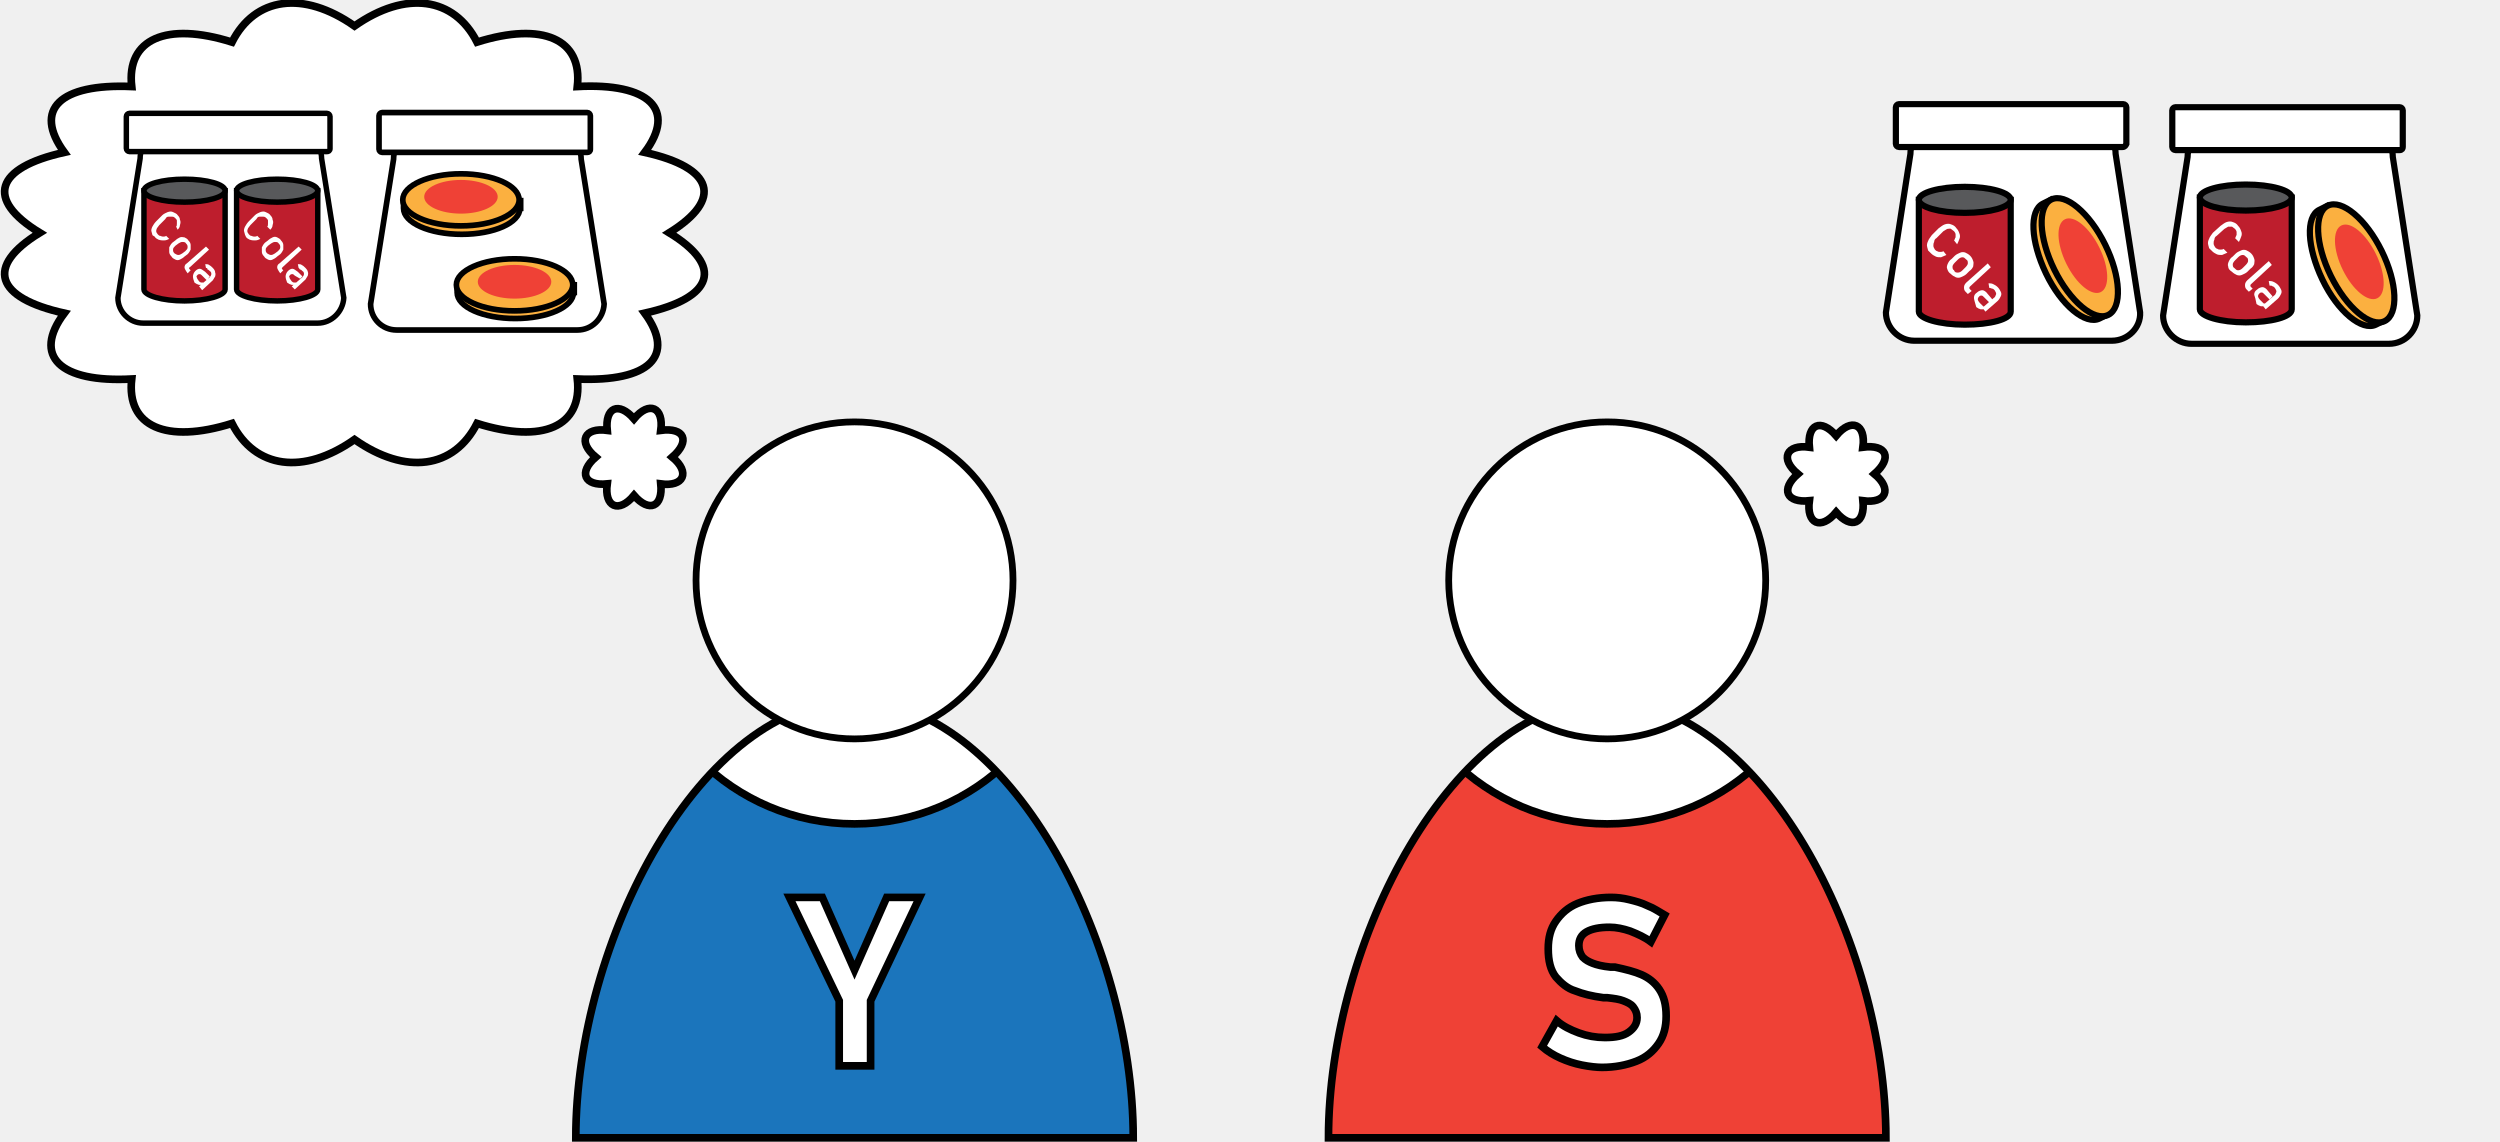
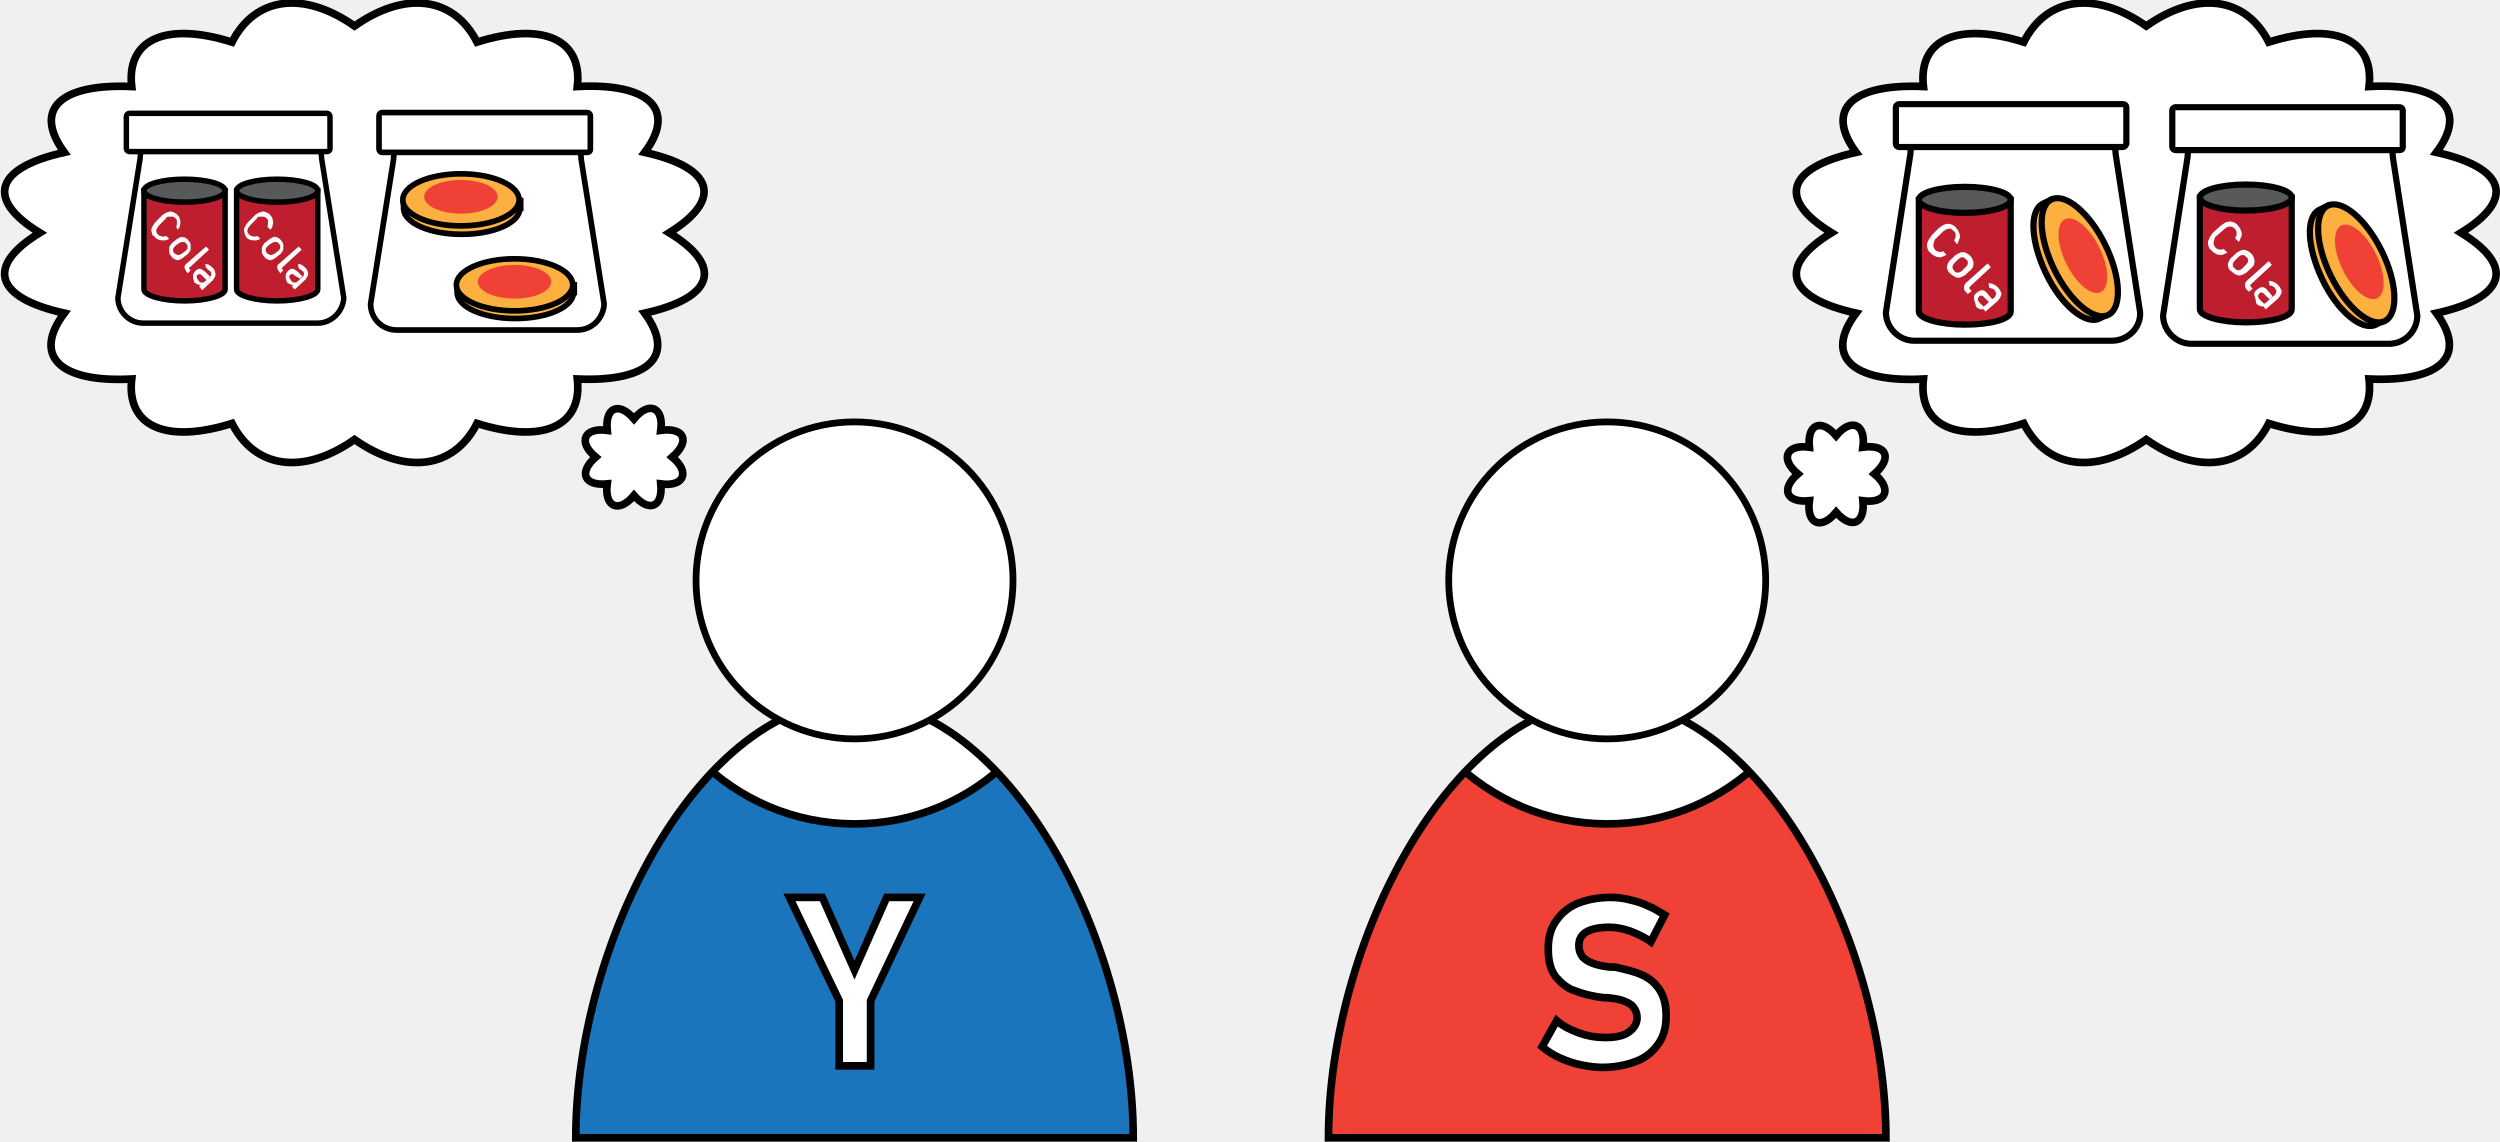
<svg xmlns="http://www.w3.org/2000/svg" xmlns:xlink="http://www.w3.org/1999/xlink" version="1.1" id="Calque_1" x="0px" y="0px" viewBox="0 0 326.5 149.1" style="enable-background:new 0 0 326.5 149.1;" xml:space="preserve">
  <style type="text/css">
	.st0{fill:#1B75BC;}
	
		.st1{clip-path:url(#SVGID_00000082355827489651185130000018360330333109951618_);fill:#FFFFFF;stroke:#000000;stroke-miterlimit:10;}
	.st2{fill:none;stroke:#000000;stroke-miterlimit:10;}
	.st3{fill:#FFFFFF;stroke:#000000;stroke-width:0.886;stroke-miterlimit:10;}
	.st4{fill:#EF4136;}
	
		.st5{clip-path:url(#SVGID_00000048492378365317918660000004935226359767456393_);fill:#FFFFFF;stroke:#000000;stroke-miterlimit:10;}
	.st6{fill:#FFFFFF;}
	.st7{fill:#FFFFFF;stroke:#000000;stroke-width:0.713;stroke-miterlimit:10;}
	.st8{fill:#BE1E2D;stroke:#000000;stroke-width:0.713;stroke-miterlimit:10;}
	.st9{fill:#58595B;stroke:#000000;stroke-width:0.713;stroke-miterlimit:10;}
	.st10{fill:#FFFFFF;stroke:#000000;stroke-width:0.74;stroke-miterlimit:10;}
	.st11{fill:#FBB040;stroke:#000000;stroke-width:0.74;stroke-miterlimit:10;}
	.st12{fill:#FFFFFF;stroke:#000000;stroke-width:0.808;stroke-miterlimit:10;}
	.st13{fill:#BE1E2D;stroke:#000000;stroke-width:0.808;stroke-miterlimit:10;}
	.st14{fill:#58595B;stroke:#000000;stroke-width:0.808;stroke-miterlimit:10;}
	.st15{fill:#FBB040;stroke:#000000;stroke-width:0.808;stroke-miterlimit:10;}
	.st16{fill:#FBB040;stroke:#000000;stroke-width:0.808;stroke-miterlimit:10;}
	.st17{fill:#FFFFFF;stroke:#000000;stroke-miterlimit:10;}
</style>
  <g>
    <g>
      <path id="XMLID_1_" class="st0" d="M148,148.6c0-25.7-16.3-57.1-36.4-57.1s-36.4,31.4-36.4,57.1H148z" />
    </g>
    <g>
      <defs>
        <path id="SVGID_1_" d="M148,148.6c0-25.7-16.3-57.1-36.4-57.1s-36.4,31.4-36.4,57.1H148z" />
      </defs>
      <clipPath id="SVGID_00000122695941541306009500000017710847255487209394_">
        <use xlink:href="#SVGID_1_" style="overflow:visible;" />
      </clipPath>
      <circle style="clip-path:url(#SVGID_00000122695941541306009500000017710847255487209394_);fill:#FFFFFF;stroke:#000000;stroke-miterlimit:10;" cx="111.6" cy="78.9" r="28.7" />
    </g>
    <g>
      <defs>
        <path id="SVGID_00000166676148343916597260000013152960461119337899_" d="M148,148.6c0-25.7-16.3-57.1-36.4-57.1     s-36.4,31.4-36.4,57.1H148z" />
      </defs>
      <clipPath id="SVGID_00000174585446305925606870000008771901315897265575_">
        <use xlink:href="#SVGID_00000166676148343916597260000013152960461119337899_" style="overflow:visible;" />
      </clipPath>
    </g>
    <g>
      <path id="XMLID_00000065053759050464900360000018246886939762440370_" class="st2" d="M148,148.6c0-25.7-16.3-57.1-36.4-57.1    s-36.4,31.4-36.4,57.1H148z" />
    </g>
  </g>
  <circle class="st3" cx="111.6" cy="75.8" r="20.7" />
  <g>
    <g>
      <path id="XMLID_2_" class="st4" d="M246.3,148.6c0-25.7-16.3-57.1-36.4-57.1s-36.4,31.4-36.4,57.1H246.3z" />
    </g>
    <g>
      <defs>
        <path id="SVGID_00000171717969202814986550000001545513871389670588_" d="M246.3,148.6c0-25.7-16.3-57.1-36.4-57.1     s-36.4,31.4-36.4,57.1H246.3z" />
      </defs>
      <clipPath id="SVGID_00000156549627441831998480000013159645940383086014_">
        <use xlink:href="#SVGID_00000171717969202814986550000001545513871389670588_" style="overflow:visible;" />
      </clipPath>
      <circle style="clip-path:url(#SVGID_00000156549627441831998480000013159645940383086014_);fill:#FFFFFF;stroke:#000000;stroke-miterlimit:10;" cx="209.9" cy="78.9" r="28.7" />
    </g>
    <g>
      <defs>
        <path id="SVGID_00000078016810392142105400000006222633091271387279_" d="M246.3,148.6c0-25.7-16.3-57.1-36.4-57.1     s-36.4,31.4-36.4,57.1H246.3z" />
      </defs>
      <clipPath id="SVGID_00000116953852430631489520000009731435209342756762_">
        <use xlink:href="#SVGID_00000078016810392142105400000006222633091271387279_" style="overflow:visible;" />
      </clipPath>
    </g>
    <g>
      <path id="XMLID_00000181082187087443878240000009438799638793874327_" class="st2" d="M246.3,148.6c0-25.7-16.3-57.1-36.4-57.1    s-36.4,31.4-36.4,57.1H246.3z" />
    </g>
  </g>
  <circle class="st3" cx="209.9" cy="75.8" r="20.7" />
  <g>
    <path class="st6" d="M87.4,30.4c7.2,4.4,5.8,8.5-3.2,10.5c4.1,5.6,0.6,9-8.8,8.6c0.7,6.2-4.5,8.5-13.1,5.8c-3,5.9-9.3,6.8-16,2.1   c-6.7,4.7-13,3.8-16-2.1c-8.6,2.7-13.8,0.4-13.1-5.8c-9.4,0.5-13-3-8.8-8.6c-9-2-10.4-6.1-3.2-10.5C-2,26-0.6,21.9,8.4,19.9   c-4.1-5.6-0.6-9,8.8-8.6c-0.7-6.2,4.5-8.5,13.1-5.8c3-5.9,9.3-6.8,16-2.1c6.7-4.7,13-3.8,16,2.1c8.6-2.7,13.8-0.4,13.1,5.8   c9.4-0.5,13,3,8.8,8.6C93.2,21.9,94.5,26,87.4,30.4z" />
    <path class="st2" d="M87.4,30.4c7.2,4.4,5.8,8.5-3.2,10.5c4.1,5.6,0.6,9-8.8,8.6c0.7,6.2-4.5,8.5-13.1,5.8c-3,5.9-9.3,6.8-16,2.1   c-6.7,4.7-13,3.8-16-2.1c-8.6,2.7-13.8,0.4-13.1-5.8c-9.4,0.5-13-3-8.8-8.6c-9-2-10.4-6.1-3.2-10.5C-2,26-0.6,21.9,8.4,19.9   c-4.1-5.6-0.6-9,8.8-8.6c-0.7-6.2,4.5-8.5,13.1-5.8c3-5.9,9.3-6.8,16-2.1c6.7-4.7,13-3.8,16,2.1c8.6-2.7,13.8-0.4,13.1,5.8   c9.4-0.5,13,3,8.8,8.6C93.2,21.9,94.5,26,87.4,30.4z" />
+   </g>
+   <g>
+     <path class="st6" d="M321.4,30.4c7.2,4.4,5.8,8.5-3.2,10.5c4.1,5.6,0.6,9-8.8,8.6c0.7,6.2-4.5,8.5-13.1,5.8c-3,5.9-9.3,6.8-16,2.1   c-6.7,4.7-13,3.8-16-2.1c-8.6,2.7-13.8,0.4-13.1-5.8c-9.4,0.5-13-3-8.8-8.6c-9-2-10.4-6.1-3.2-10.5c-7.2-4.4-5.8-8.5,3.2-10.5   c-4.1-5.6-0.6-9,8.8-8.6c-0.7-6.2,4.5-8.5,13.1-5.8c3-5.9,9.3-6.8,16-2.1c6.7-4.7,13-3.8,16,2.1c8.6-2.7,13.8-0.4,13.1,5.8   c9.4-0.5,13,3,8.8,8.6C327.2,21.9,328.6,26,321.4,30.4z" />
+     <path class="st2" d="M321.4,30.4c7.2,4.4,5.8,8.5-3.2,10.5c4.1,5.6,0.6,9-8.8,8.6c0.7,6.2-4.5,8.5-13.1,5.8c-3,5.9-9.3,6.8-16,2.1   c-6.7,4.7-13,3.8-16-2.1c-8.6,2.7-13.8,0.4-13.1-5.8c-9.4,0.5-13-3-8.8-8.6c-9-2-10.4-6.1-3.2-10.5c-7.2-4.4-5.8-8.5,3.2-10.5   c-4.1-5.6-0.6-9,8.8-8.6c-0.7-6.2,4.5-8.5,13.1-5.8c3-5.9,9.3-6.8,16-2.1c6.7-4.7,13-3.8,16,2.1c8.6-2.7,13.8-0.4,13.1,5.8   c9.4-0.5,13,3,8.8,8.6C327.2,21.9,328.6,26,321.4,30.4z" />
  </g>
  <g>
    <path class="st6" d="M244.8,61.9c2.4,2,1.5,3.9-1.5,3.5c0.3,3-1.5,3.8-3.5,1.5c-2,2.4-3.9,1.5-3.5-1.5c-3,0.3-3.8-1.5-1.5-3.5   c-2.4-2-1.5-3.9,1.5-3.5c-0.3-3,1.5-3.8,3.5-1.5c2-2.4,3.9-1.5,3.5,1.5C246.4,58,247.2,59.8,244.8,61.9z" />
    <path class="st2" d="M244.8,61.9c2.4,2,1.5,3.9-1.5,3.5c0.3,3-1.5,3.8-3.5,1.5c-2,2.4-3.9,1.5-3.5-1.5c-3,0.3-3.8-1.5-1.5-3.5   c-2.4-2-1.5-3.9,1.5-3.5c-0.3-3,1.5-3.8,3.5-1.5c2-2.4,3.9-1.5,3.5,1.5C246.4,58,247.2,59.8,244.8,61.9z" />
  </g>
  <g>
    <path class="st6" d="M87.8,59.7c2.4,2,1.5,3.9-1.5,3.5c0.3,3-1.5,3.8-3.5,1.5c-2,2.4-3.9,1.5-3.5-1.5c-3,0.3-3.8-1.5-1.5-3.5   c-2.4-2-1.5-3.9,1.5-3.5c-0.3-3,1.5-3.8,3.5-1.5c2-2.4,3.9-1.5,3.5,1.5C89.4,55.8,90.2,57.6,87.8,59.7z" />
    <path class="st2" d="M87.8,59.7c2.4,2,1.5,3.9-1.5,3.5c0.3,3-1.5,3.8-3.5,1.5c-2,2.4-3.9,1.5-3.5-1.5c-3,0.3-3.8-1.5-1.5-3.5   c-2.4-2-1.5-3.9,1.5-3.5c-0.3-3,1.5-3.8,3.5-1.5c2-2.4,3.9-1.5,3.5,1.5C89.4,55.8,90.2,57.6,87.8,59.7z" />
  </g>
  <g>
    <g>
      <path class="st7" d="M41.5,42.2H18.7c-1.8,0-3.3-1.5-3.3-3.3l2.9-18.2c0-1.8,1.5-3.3,3.3-3.3h17.1c1.8,0,3.3,1.5,3.3,3.3l2.9,18.2    C44.8,40.7,43.3,42.2,41.5,42.2z" />
      <path class="st7" d="M42.7,19.8H16.9c-0.2,0-0.4-0.2-0.4-0.4v-4.2c0-0.2,0.2-0.4,0.4-0.4h25.8c0.2,0,0.4,0.2,0.4,0.4v4.2    C43.1,19.7,42.9,19.8,42.7,19.8z" />
    </g>
    <g>
      <path class="st8" d="M29.4,37.8c0,0.8-2.4,1.5-5.3,1.5s-5.3-0.7-5.3-1.5V24.9h10.6V37.8z" />
      <ellipse class="st9" cx="24.1" cy="24.9" rx="5.3" ry="1.5" />
      <g>
        <g>
          <path class="st6" d="M19.9,30.7c0,0,0-0.1-0.1-0.4c-0.1-0.2,0-0.5,0.1-0.7s0.3-0.5,0.5-0.7l0.8-0.8c0.2-0.2,0.5-0.3,0.7-0.4      c0.3-0.1,0.5-0.1,0.7,0s0.5,0.2,0.6,0.4c0.2,0.2,0.3,0.4,0.3,0.6c0.1,0.2,0.1,0.4,0,0.7c0,0.2-0.1,0.4-0.3,0.6L23,29.6      c0.1-0.1,0.1-0.2,0.1-0.4c0-0.1,0-0.3,0-0.4s-0.1-0.2-0.2-0.3c-0.1-0.1-0.2-0.2-0.4-0.2c-0.1,0-0.3,0-0.5,0s-0.3,0.1-0.4,0.3      l-0.8,0.8c-0.1,0.1-0.2,0.3-0.3,0.4c-0.1,0.2-0.1,0.3-0.1,0.4s0.1,0.3,0.2,0.4s0.2,0.2,0.3,0.2c0.1,0,0.2,0.1,0.4,0.1      c0.1,0,0.3,0,0.4-0.1l0.4,0.4c-0.2,0.1-0.4,0.2-0.7,0.2c-0.2,0-0.4,0-0.7-0.1c-0.2-0.1-0.4-0.2-0.5-0.4      C20,30.8,19.9,30.7,19.9,30.7z" />
          <path class="st6" d="M22.1,32.9c0-0.2,0-0.4,0-0.6c0.1-0.2,0.2-0.4,0.4-0.6l0.4-0.3c0.2-0.2,0.4-0.3,0.6-0.4s0.4,0,0.6,0      c0.2,0.1,0.4,0.2,0.5,0.4c0.2,0.2,0.3,0.4,0.3,0.6s0,0.4,0,0.6c-0.1,0.2-0.2,0.4-0.4,0.6l-0.4,0.3c-0.2,0.2-0.4,0.3-0.6,0.4      c-0.2,0.1-0.4,0.1-0.6,0s-0.4-0.2-0.5-0.4C22.2,33.3,22.1,33.1,22.1,32.9z M23.3,33.3c0.2,0,0.3-0.1,0.5-0.2l0.4-0.3      c0.2-0.2,0.3-0.3,0.3-0.5s0-0.3-0.2-0.5c-0.1-0.2-0.3-0.2-0.5-0.2s-0.3,0.1-0.5,0.2l-0.4,0.3c-0.2,0.2-0.3,0.3-0.3,0.5      s0,0.3,0.2,0.5C23,33.2,23.1,33.3,23.3,33.3z" />
          <path class="st6" d="M24.8,34.9c-0.1,0-0.1,0.1-0.1,0.1v0.1l0.2,0.2l-0.4,0.4l-0.2-0.3c-0.1-0.2-0.2-0.3-0.2-0.5      s0.1-0.4,0.3-0.5l2.5-2.2l0.4,0.4L24.8,34.9z" />
          <path class="st6" d="M25.2,36.1c0-0.2,0.1-0.5,0.3-0.7c0.2-0.2,0.4-0.3,0.6-0.3s0.4,0.2,0.7,0.4l0.6,0.6L27,36.6L26.4,36      c-0.1-0.1-0.2-0.2-0.3-0.2c-0.1,0-0.2,0-0.3,0.1c-0.1,0.1-0.2,0.2-0.1,0.3c0,0.1,0.1,0.3,0.2,0.4c0.1,0.2,0.3,0.3,0.4,0.3      s0.2,0,0.3,0l-0.3,0.3c-0.1,0-0.2,0-0.3,0c-0.1,0-0.2-0.1-0.3-0.1c-0.1-0.1-0.2-0.1-0.3-0.2C25.3,36.6,25.2,36.4,25.2,36.1z       M27.4,36.2c0.1-0.1,0.2-0.3,0.2-0.4c0-0.1,0-0.3-0.2-0.4c-0.1-0.1-0.2-0.2-0.3-0.2c0-0.2-0.1-0.2-0.2-0.2l-0.1-0.5      c0.2,0,0.4,0,0.5,0.1c0.2,0.1,0.3,0.2,0.5,0.4s0.3,0.4,0.3,0.6c0.1,0.2,0,0.4,0,0.5c-0.1,0.2-0.2,0.3-0.3,0.5l-1.4,1.3L26,37.4      L27.4,36.2z" />
        </g>
      </g>
    </g>
    <g>
      <path class="st8" d="M41.5,37.8c0,0.8-2.4,1.5-5.3,1.5c-2.9,0-5.3-0.7-5.3-1.5V24.9h10.6V37.8z" />
      <ellipse class="st9" cx="36.2" cy="24.9" rx="5.3" ry="1.5" />
      <g>
        <g>
          <path class="st6" d="M32,30.7c0,0,0-0.1-0.1-0.4c-0.1-0.2,0-0.5,0.1-0.7c0.1-0.2,0.3-0.5,0.5-0.7l0.8-0.8      c0.2-0.2,0.5-0.3,0.7-0.4c0.3-0.1,0.5-0.1,0.7,0s0.5,0.2,0.6,0.4c0.2,0.2,0.3,0.4,0.3,0.6c0.1,0.2,0.1,0.4,0,0.7      c0,0.2-0.1,0.4-0.3,0.6l-0.4-0.4c0.1-0.1,0.1-0.2,0.1-0.4c0-0.1,0-0.3,0-0.4s-0.1-0.2-0.2-0.3c-0.1-0.1-0.2-0.2-0.4-0.2      c-0.1,0-0.3,0-0.5,0s-0.3,0.1-0.4,0.3l-0.8,0.8c-0.1,0.1-0.2,0.3-0.3,0.4c-0.1,0.2-0.1,0.3-0.1,0.4s0.1,0.3,0.2,0.4      c0.1,0.1,0.2,0.2,0.3,0.2s0.2,0.1,0.4,0.1c0.1,0,0.3,0,0.4-0.1l0.4,0.4c-0.2,0.1-0.4,0.2-0.7,0.2c-0.2,0-0.4,0-0.7-0.1      c-0.2-0.1-0.4-0.2-0.5-0.4C32.1,30.8,32,30.7,32,30.7z" />
          <path class="st6" d="M34.2,32.9c0-0.2,0-0.4,0-0.6c0.1-0.2,0.2-0.4,0.4-0.6l0.4-0.3c0.2-0.2,0.4-0.3,0.6-0.4      c0.2-0.1,0.4-0.1,0.6,0c0.2,0.1,0.4,0.2,0.5,0.4c0.2,0.2,0.3,0.4,0.3,0.6s0,0.4,0,0.6c-0.1,0.2-0.2,0.4-0.4,0.6l-0.4,0.3      c-0.2,0.2-0.4,0.3-0.6,0.4c-0.2,0.1-0.4,0.1-0.6,0c-0.2-0.1-0.4-0.2-0.5-0.4C34.3,33.3,34.2,33.1,34.2,32.9z M35.4,33.3      c0.2,0,0.3-0.1,0.5-0.2l0.4-0.3c0.2-0.2,0.3-0.3,0.3-0.5s0-0.3-0.2-0.5c-0.1-0.2-0.3-0.2-0.5-0.2s-0.3,0.1-0.5,0.2L35,32.1      c-0.2,0.2-0.3,0.3-0.3,0.5s0,0.3,0.2,0.5C35.1,33.2,35.2,33.3,35.4,33.3z" />
          <path class="st6" d="M36.9,34.9C36.8,34.9,36.8,35,36.9,34.9l-0.1,0.2l0.2,0.2l-0.4,0.4l-0.2-0.3c-0.1-0.2-0.2-0.3-0.2-0.5      s0.1-0.4,0.3-0.5l2.5-2.2l0.4,0.4L36.9,34.9z" />
          <path class="st6" d="M37.3,36.1c0-0.2,0.1-0.5,0.3-0.7s0.4-0.3,0.6-0.3c0.2,0,0.4,0.2,0.7,0.4l0.6,0.6l-0.3,0.3L38.5,36      c-0.1-0.1-0.2-0.2-0.3-0.2s-0.2,0-0.3,0.1s-0.2,0.2-0.1,0.3c0,0.1,0.1,0.3,0.2,0.4c0.1,0.2,0.3,0.3,0.4,0.3c0.1,0,0.2,0,0.3,0      l-0.3,0.3c-0.1,0-0.2,0-0.3,0s-0.2-0.1-0.3-0.1c-0.1-0.1-0.2-0.1-0.3-0.2C37.4,36.6,37.3,36.4,37.3,36.1z M39.5,36.2      c0.1-0.1,0.2-0.3,0.2-0.4c0-0.1,0-0.3-0.2-0.4c-0.1-0.1-0.2-0.2-0.3-0.2S39.1,35,39,35l-0.1-0.5c0.2,0,0.4,0,0.5,0.1      c0.2,0.1,0.3,0.2,0.5,0.4s0.3,0.4,0.3,0.5c0.1,0.2,0,0.4,0,0.5c-0.1,0.2-0.2,0.3-0.3,0.5l-1.4,1.3l-0.4-0.4L39.5,36.2z" />
        </g>
      </g>
    </g>
  </g>
  <g>
    <g>
      <path class="st10" d="M75.4,43.1H51.8c-1.9,0-3.4-1.5-3.4-3.4l3-18.9c0-1.9,1.5-3.4,3.4-3.4h17.7c1.9,0,3.4,1.5,3.4,3.4l3,18.9    C78.8,41.6,77.3,43.1,75.4,43.1z" />
      <path class="st10" d="M76.7,19.9H49.9c-0.2,0-0.4-0.2-0.4-0.4v-4.4c0-0.2,0.2-0.4,0.4-0.4h26.8c0.2,0,0.4,0.2,0.4,0.4v4.4    C77.1,19.8,76.9,19.9,76.7,19.9z" />
    </g>
    <g>
      <path class="st11" d="M67.9,27.2c0,1.9-3.4,3.4-7.6,3.4s-7.6-1.5-7.6-3.4v-1H68v1H67.9z" />
      <ellipse class="st11" cx="60.2" cy="26.1" rx="7.6" ry="3.4" />
      <ellipse class="st4" cx="60.2" cy="25.7" rx="4.8" ry="2.2" />
    </g>
    <g>
      <path class="st11" d="M74.9,38.2c0,1.9-3.4,3.4-7.6,3.4s-7.6-1.5-7.6-3.4v-1H75v1H74.9z" />
      <ellipse class="st11" cx="67.2" cy="37.2" rx="7.6" ry="3.4" />
      <ellipse class="st4" cx="67.2" cy="36.8" rx="4.8" ry="2.2" />
    </g>
  </g>
  <g>
    <g>
      <path class="st12" d="M275.8,44.5H250c-2,0-3.7-1.7-3.7-3.7l3.2-20.7c0-2,1.7-3.7,3.7-3.7h19.4c2,0,3.7,1.7,3.7,3.7l3.2,20.7    C279.6,42.8,277.9,44.5,275.8,44.5z" />
      <path class="st12" d="M277.2,19.2H248c-0.2,0-0.4-0.2-0.4-0.4V14c0-0.2,0.2-0.4,0.4-0.4h29.3c0.2,0,0.4,0.2,0.4,0.4v4.8    C277.6,19,277.5,19.2,277.2,19.2z" />
    </g>
    <g>
      <path class="st13" d="M262.6,40.7c0,1-2.7,1.7-6,1.7s-6-0.8-6-1.7V26.1h12V40.7z" />
      <ellipse class="st14" cx="256.6" cy="26.1" rx="6" ry="1.7" />
      <g>
        <g>
          <path class="st6" d="M251.8,32.7c0,0,0-0.1-0.1-0.4c-0.1-0.3,0-0.6,0.1-0.8c0.1-0.3,0.3-0.5,0.5-0.8l0.9-0.9      c0.3-0.2,0.5-0.4,0.8-0.5s0.6-0.1,0.8,0c0.3,0.1,0.5,0.2,0.7,0.5c0.2,0.2,0.3,0.4,0.4,0.7c0.1,0.2,0.1,0.5,0,0.7      c-0.1,0.3-0.2,0.5-0.3,0.7l-0.4-0.5c0.1-0.1,0.1-0.3,0.2-0.4c0-0.1,0-0.3,0-0.4s-0.1-0.3-0.2-0.4c-0.1-0.1-0.3-0.2-0.4-0.3      s-0.3,0-0.5,0c-0.2,0.1-0.3,0.2-0.5,0.3l-0.9,0.9c-0.2,0.1-0.3,0.3-0.3,0.5c-0.1,0.2-0.1,0.3-0.1,0.5c0,0.2,0.1,0.3,0.2,0.5      c0.1,0.1,0.2,0.2,0.3,0.2c0.1,0.1,0.3,0.1,0.4,0.1c0.1,0,0.3,0,0.4-0.1l0.4,0.5c-0.2,0.1-0.5,0.2-0.7,0.3c-0.3,0-0.5,0-0.7-0.1      s-0.4-0.2-0.6-0.4C251.9,32.8,251.8,32.7,251.8,32.7z" />
          <path class="st6" d="M254.3,35.1c-0.1-0.2,0-0.5,0.1-0.7s0.2-0.4,0.5-0.6l0.4-0.4c0.2-0.2,0.5-0.3,0.7-0.4      c0.2-0.1,0.5-0.1,0.7,0s0.4,0.2,0.6,0.4s0.3,0.4,0.4,0.7c0.1,0.2,0,0.5,0,0.7c-0.1,0.2-0.2,0.4-0.5,0.6l-0.4,0.4      c-0.2,0.2-0.5,0.3-0.7,0.4c-0.2,0.1-0.5,0.1-0.7,0s-0.4-0.2-0.6-0.4C254.5,35.6,254.4,35.4,254.3,35.1z M255.7,35.6      c0.2,0,0.4-0.1,0.6-0.3l0.4-0.4c0.2-0.2,0.3-0.4,0.3-0.5c0-0.2,0-0.4-0.2-0.5c-0.2-0.2-0.3-0.3-0.5-0.3s-0.4,0.1-0.6,0.3      l-0.4,0.4c-0.2,0.2-0.3,0.4-0.3,0.5c0,0.2,0,0.4,0.2,0.5C255.3,35.6,255.5,35.6,255.7,35.6z" />
          <path class="st6" d="M257.3,37.4c-0.1,0.1-0.1,0.1-0.1,0.2s0,0.1,0.1,0.2l0.2,0.2l-0.5,0.4l-0.3-0.3c-0.2-0.2-0.2-0.4-0.2-0.6      c0-0.2,0.1-0.4,0.3-0.6l2.8-2.5l0.4,0.5L257.3,37.4z" />
          <path class="st6" d="M257.8,38.9c0-0.3,0.1-0.5,0.4-0.7c0.2-0.2,0.5-0.3,0.7-0.3s0.5,0.2,0.7,0.5l0.6,0.7l-0.4,0.4l-0.7-0.7      c-0.1-0.1-0.2-0.2-0.3-0.2c-0.1,0-0.2,0-0.3,0.1c-0.1,0.1-0.2,0.2-0.2,0.4c0,0.1,0.1,0.3,0.3,0.5c0.2,0.2,0.3,0.3,0.4,0.4      c0.1,0.1,0.2,0,0.3,0l-0.3,0.4c-0.1,0-0.2,0-0.3,0s-0.2-0.1-0.3-0.1c-0.1-0.1-0.2-0.1-0.3-0.2C257.9,39.4,257.8,39.1,257.8,38.9      z M260.4,38.9c0.2-0.1,0.2-0.3,0.3-0.5c0-0.2-0.1-0.3-0.2-0.5c-0.1-0.1-0.2-0.2-0.3-0.2s-0.2-0.1-0.4-0.1l-0.1-0.6      c0.2,0,0.4,0,0.6,0.1s0.4,0.2,0.6,0.4s0.3,0.4,0.4,0.6c0.1,0.2,0.1,0.4,0,0.6s-0.2,0.4-0.4,0.6l-1.6,1.4l-0.4-0.5L260.4,38.9z" />
        </g>
      </g>
    </g>
    <g>
      <path class="st15" d="M274.2,41.6c-1.8,0.9-5-1.7-7-5.9s-2.2-8.2-0.4-9.1l1-0.5l7.4,15L274.2,41.6z" />
      <ellipse transform="matrix(0.897 -0.4421 0.4421 0.897 13.1414 123.5271)" class="st16" cx="271.6" cy="33.6" rx="3.7" ry="8.4" />
      <ellipse transform="matrix(0.897 -0.4421 0.4421 0.897 13.271 123.6825)" class="st4" cx="272" cy="33.4" rx="2.4" ry="5.3" />
    </g>
  </g>
  <g>
    <g>
      <path class="st12" d="M312,44.9h-25.8c-2,0-3.7-1.7-3.7-3.7l3.2-20.7c0-2,1.7-3.7,3.7-3.7h19.4c2,0,3.7,1.7,3.7,3.7l3.2,20.7    C315.7,43.2,314.1,44.9,312,44.9z" />
      <path class="st12" d="M313.4,19.6h-29.3c-0.2,0-0.4-0.2-0.4-0.4v-4.8c0-0.2,0.2-0.4,0.4-0.4h29.3c0.2,0,0.4,0.2,0.4,0.4v4.8    C313.8,19.4,313.7,19.6,313.4,19.6z" />
    </g>
    <g>
      <path class="st13" d="M299.3,40.4c0,1-2.7,1.7-6,1.7s-6-0.8-6-1.7V25.8h12V40.4z" />
      <ellipse class="st14" cx="293.3" cy="25.8" rx="6" ry="1.7" />
      <g>
        <g>
          <path class="st6" d="M288.5,32.4c0,0,0-0.1-0.1-0.4c-0.1-0.3,0-0.6,0.1-0.8c0.1-0.3,0.3-0.5,0.5-0.8l1-0.9      c0.3-0.2,0.5-0.4,0.8-0.5s0.6-0.1,0.8,0c0.3,0.1,0.5,0.2,0.7,0.5c0.2,0.2,0.3,0.4,0.4,0.7c0.1,0.2,0.1,0.5,0,0.7      c-0.1,0.3-0.2,0.5-0.3,0.7l-0.5-0.5c0.1-0.1,0.1-0.3,0.2-0.4c0-0.1,0-0.3,0-0.4s-0.1-0.3-0.2-0.4s-0.3-0.2-0.4-0.3      c-0.2,0-0.3,0-0.5,0c-0.2,0.1-0.3,0.2-0.5,0.3l-1,0.9c-0.2,0.1-0.3,0.3-0.3,0.5c-0.1,0.2-0.1,0.3-0.1,0.5c0,0.2,0.1,0.3,0.2,0.5      c0.1,0.1,0.2,0.2,0.3,0.2c0.1,0.1,0.3,0.1,0.4,0.1s0.3,0,0.4-0.1l0.5,0.5c-0.2,0.1-0.5,0.2-0.7,0.3c-0.3,0-0.5,0-0.7-0.1      s-0.4-0.2-0.6-0.4C288.6,32.5,288.5,32.4,288.5,32.4z" />
          <path class="st6" d="M291,34.8c-0.1-0.2,0-0.5,0.1-0.7s0.2-0.4,0.5-0.6l0.4-0.4c0.2-0.2,0.5-0.3,0.7-0.4c0.2-0.1,0.5-0.1,0.7,0      s0.4,0.2,0.6,0.4s0.3,0.4,0.4,0.7c0.1,0.2,0,0.5,0,0.7c-0.1,0.2-0.2,0.4-0.5,0.6l-0.4,0.4c-0.2,0.2-0.5,0.3-0.7,0.4      c-0.2,0.1-0.5,0.1-0.7,0s-0.4-0.2-0.6-0.4C291.2,35.3,291,35.1,291,34.8z M292.3,35.3c0.2,0,0.4-0.1,0.6-0.3l0.4-0.4      c0.2-0.2,0.3-0.4,0.3-0.5c0-0.2,0-0.4-0.2-0.5c-0.2-0.2-0.3-0.3-0.5-0.3s-0.4,0.1-0.6,0.3l-0.4,0.4c-0.2,0.2-0.3,0.4-0.3,0.5      c0,0.2,0,0.4,0.2,0.5C292,35.2,292.1,35.3,292.3,35.3z" />
          <path class="st6" d="M294,37.1c-0.1,0.1-0.1,0.1-0.1,0.2s0,0.1,0.1,0.2l0.2,0.2l-0.5,0.4l-0.3-0.3c-0.2-0.2-0.2-0.4-0.2-0.6      c0-0.2,0.1-0.4,0.3-0.6l2.8-2.5l0.4,0.5L294,37.1z" />
          <path class="st6" d="M294.4,38.5c0-0.3,0.1-0.5,0.4-0.7c0.2-0.2,0.5-0.3,0.7-0.3s0.5,0.2,0.7,0.5l0.6,0.7l-0.4,0.4l-0.7-0.7      c-0.1-0.1-0.2-0.2-0.3-0.2c-0.1,0-0.2,0-0.3,0.1c-0.1,0.1-0.2,0.2-0.2,0.4c0,0.1,0.1,0.3,0.3,0.5c0.2,0.2,0.3,0.3,0.4,0.4      c0.1,0.1,0.2,0,0.3,0l-0.3,0.4c-0.1,0-0.2,0-0.3,0c-0.1,0-0.2-0.1-0.3-0.1c-0.1-0.1-0.2-0.1-0.3-0.2      C294.6,39.1,294.5,38.8,294.4,38.5z M297,38.6c0.2-0.1,0.2-0.3,0.3-0.5c0-0.2-0.1-0.3-0.2-0.5c-0.1-0.1-0.2-0.2-0.3-0.2      c-0.1-0.1-0.2-0.1-0.4-0.1l-0.1-0.6c0.2,0,0.4,0,0.6,0.1s0.4,0.2,0.6,0.4s0.3,0.4,0.4,0.6s0.1,0.4,0,0.6      c-0.1,0.2-0.2,0.4-0.4,0.6l-1.6,1.4l-0.4-0.5L297,38.6z" />
        </g>
      </g>
    </g>
    <g>
      <path class="st15" d="M310.3,42.4c-1.8,0.9-5-1.7-7-5.9s-2.2-8.2-0.4-9.1l1-0.5l7.4,15L310.3,42.4z" />
      <ellipse transform="matrix(0.897 -0.4421 0.4421 0.897 16.5119 139.5767)" class="st16" cx="307.7" cy="34.4" rx="3.7" ry="8.4" />
      <ellipse transform="matrix(0.897 -0.4421 0.4421 0.897 16.6415 139.7321)" class="st4" cx="308.1" cy="34.2" rx="2.4" ry="5.3" />
    </g>
  </g>
  <g>
    <g>
      <path class="st17" d="M113.7,130.7v8.5h-4.1v-8.5l-6.5-13.5h4.3l4.2,9.5l4.2-9.5h4.3L113.7,130.7z" />
    </g>
  </g>
  <g>
    <g>
      <path class="st17" d="M206.6,139.1c-1-0.2-1.9-0.5-2.8-0.9c-0.9-0.4-1.7-0.9-2.4-1.5l1.9-3.4c0.8,0.7,1.8,1.2,2.9,1.6    c1.1,0.4,2.2,0.6,3.4,0.6c1.4,0,2.4-0.2,3.1-0.7c0.7-0.5,1.1-1.1,1.1-1.9v0c0-0.6-0.2-1-0.5-1.4s-0.8-0.6-1.3-0.8    s-1.2-0.3-2.1-0.4c0,0-0.1,0-0.1,0s-0.1,0-0.1,0l-0.3,0c-1.5-0.2-2.7-0.5-3.7-0.9c-1-0.3-1.8-1-2.5-1.8c-0.7-0.9-1-2.1-1-3.7v0    c0-1.4,0.3-2.6,1-3.6s1.6-1.8,2.8-2.3c1.2-0.5,2.7-0.8,4.4-0.8c0.8,0,1.6,0.1,2.4,0.3s1.6,0.4,2.4,0.8c0.8,0.3,1.5,0.8,2.2,1.2    l-1.8,3.5c-0.8-0.6-1.7-1-2.7-1.4c-0.9-0.3-1.8-0.5-2.7-0.5c-1.3,0-2.3,0.2-3,0.6s-1,1-1,1.8v0c0,0.6,0.2,1.1,0.5,1.5    c0.4,0.4,0.8,0.6,1.3,0.8c0.5,0.2,1.3,0.4,2.3,0.5c0,0,0.1,0,0.1,0c0,0,0.1,0,0.1,0c0.1,0,0.1,0,0.2,0c0.1,0,0.1,0,0.2,0    c1.4,0.3,2.6,0.6,3.5,1s1.7,1,2.3,1.9c0.6,0.9,0.9,2,0.9,3.5v0c0,1.4-0.3,2.6-1,3.6s-1.6,1.8-2.9,2.3c-1.3,0.5-2.8,0.8-4.5,0.8    C208.6,139.4,207.6,139.3,206.6,139.1z" />
    </g>
  </g>
</svg>
